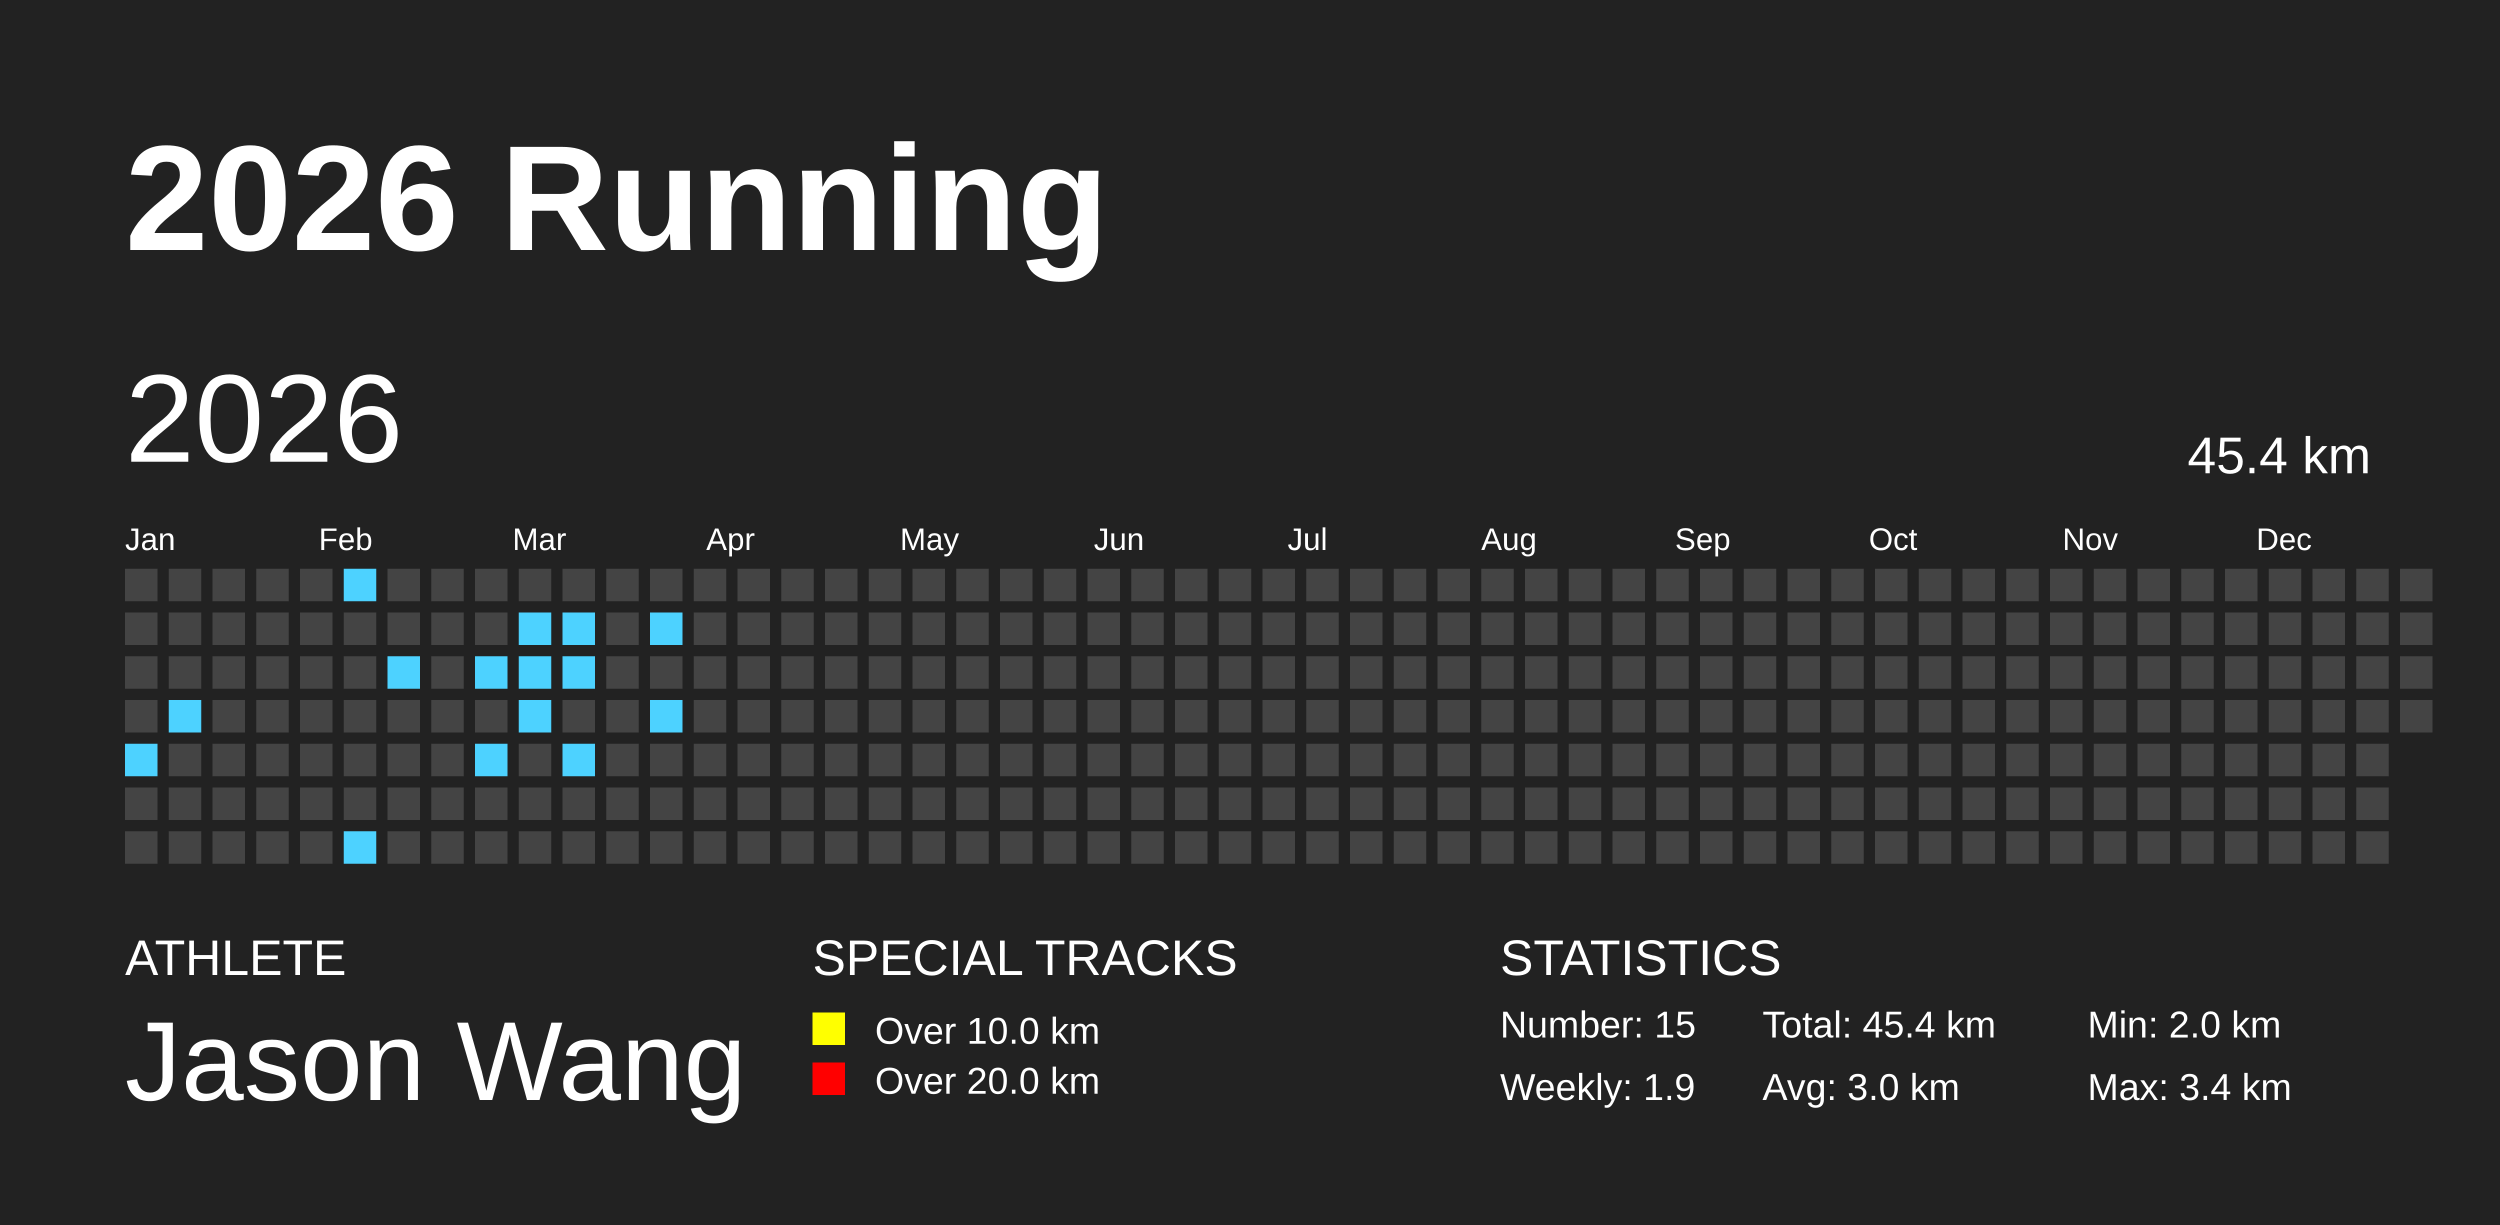
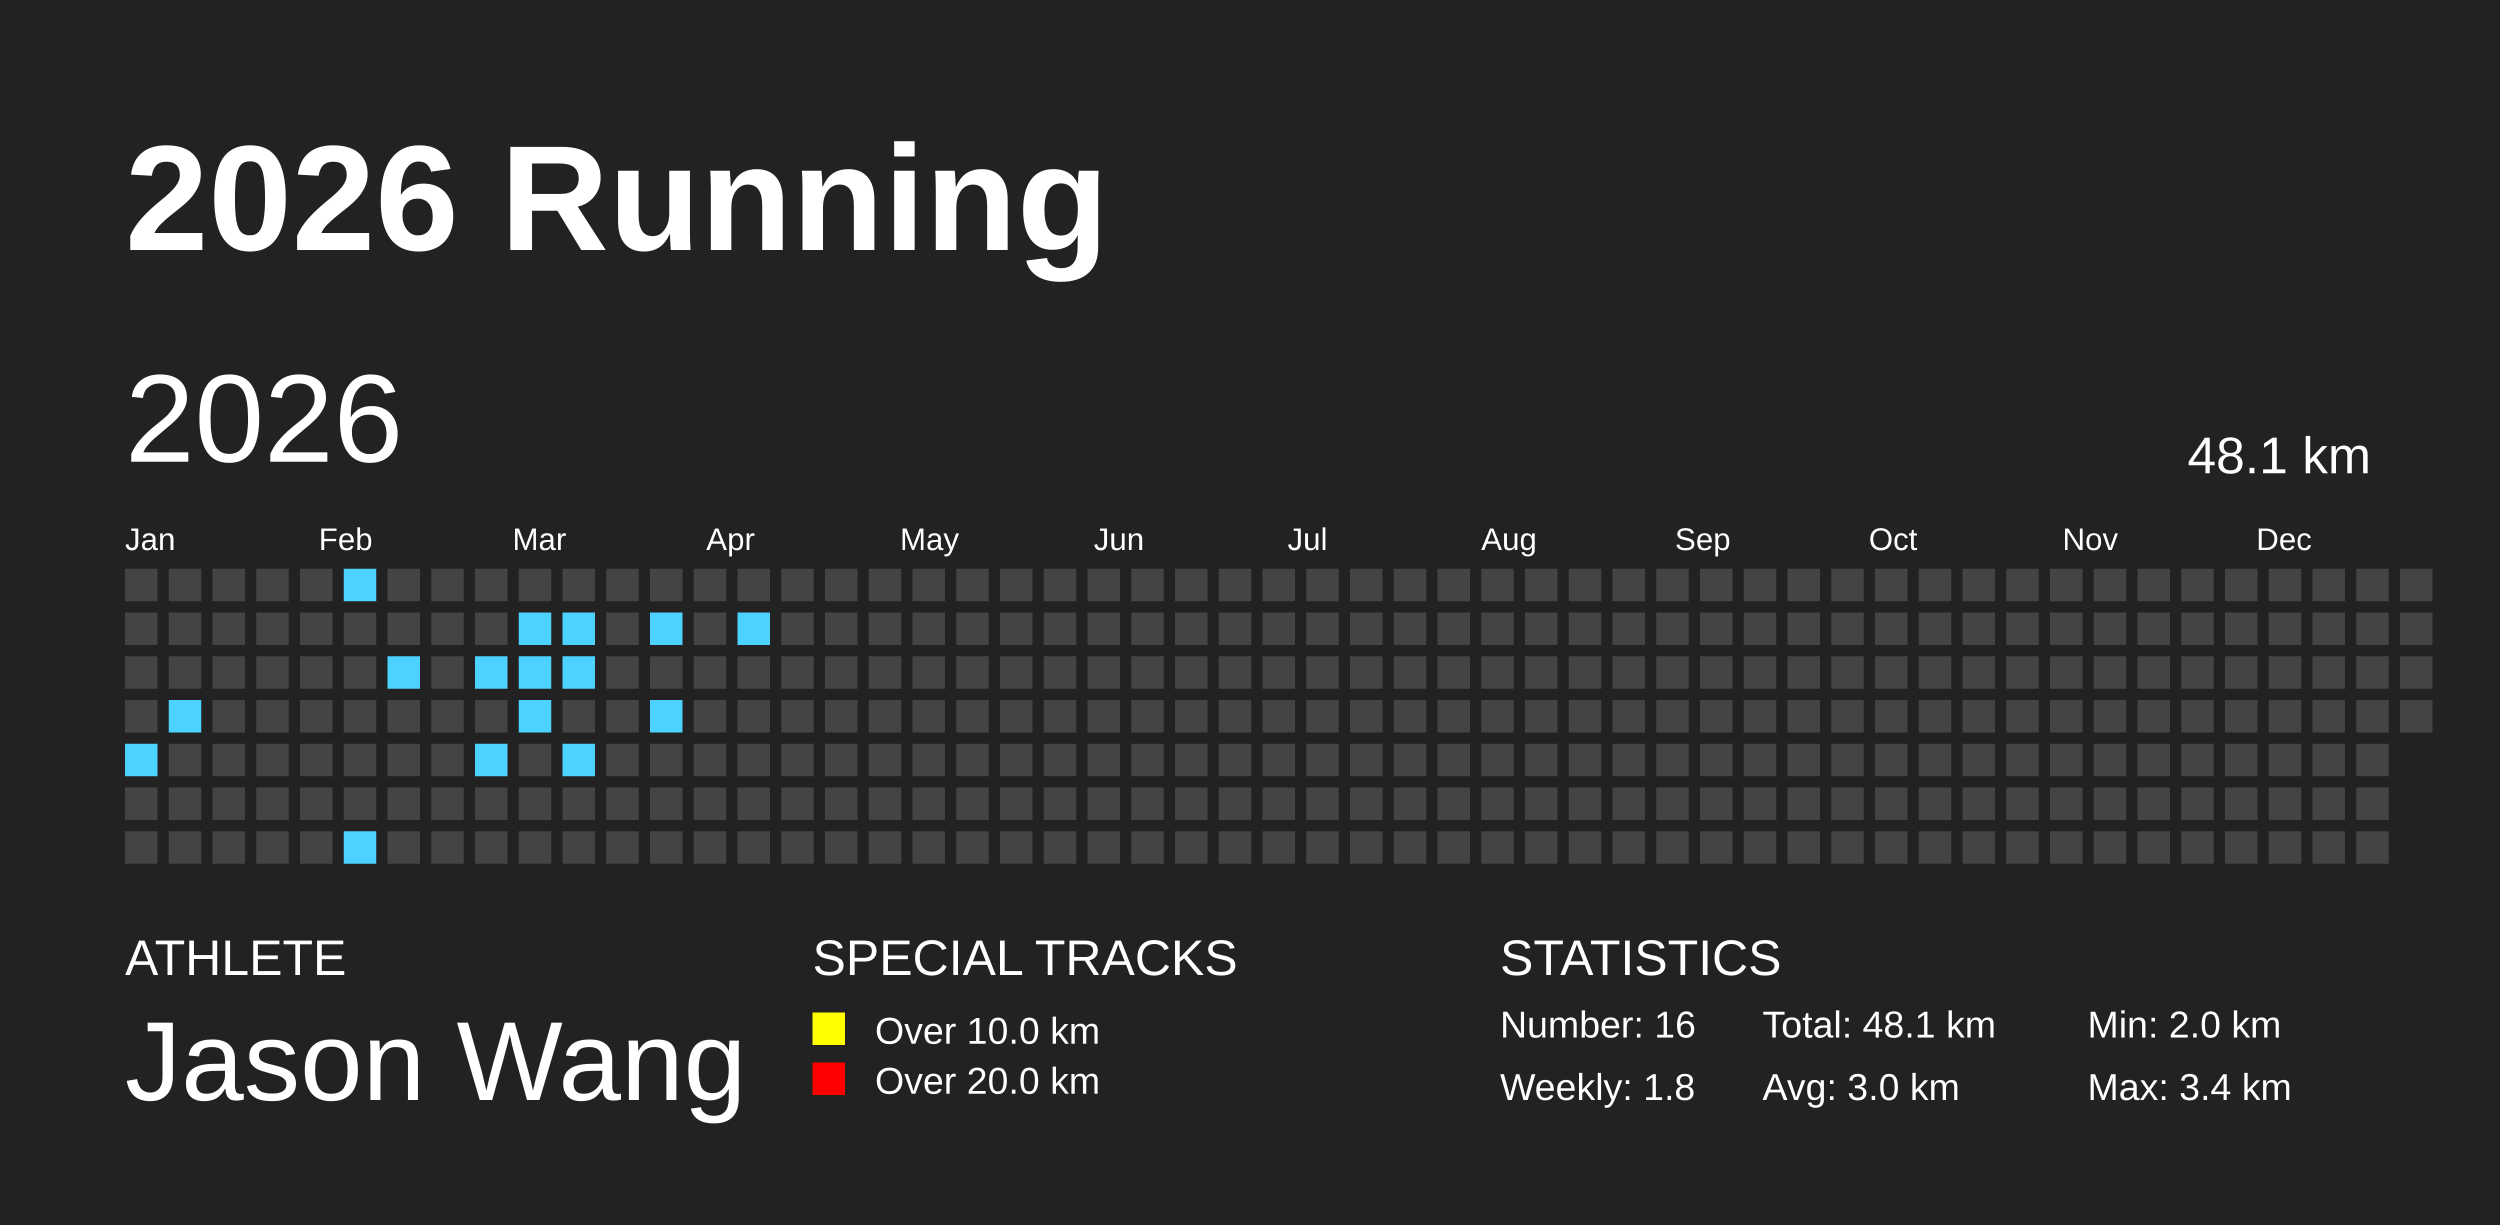
<svg xmlns="http://www.w3.org/2000/svg" baseProfile="full" height="98mm" version="1.1" viewBox="0,0,200,98" width="200mm">
  <defs />
  <rect fill="#222222" height="98" width="200" x="0" y="0" />
  <text fill="#FFFFFF" style="font-size:12px; font-family:Arial; font-weight:bold;" x="10" y="20">2026 Running</text>
  <text fill="#FFFFFF" style="font-size:4px; font-family:Arial" x="10" y="78">ATHLETE</text>
  <text fill="#FFFFFF" style="font-size:9px; font-family:Arial" x="10" y="88">Jason Wang</text>
  <text fill="#FFFFFF" style="font-size:4px; font-family:Arial" x="65" y="78">SPECIAL TRACKS</text>
  <rect fill="yellow" height="2.6" width="2.6" x="65" y="81" />
  <text fill="#FFFFFF" style="font-size:3px; font-family:Arial" x="70" y="83.5">Over 10.0 km</text>
  <rect fill="red" height="2.6" width="2.6" x="65" y="85" />
  <text fill="#FFFFFF" style="font-size:3px; font-family:Arial" x="70" y="87.5">Over 20.0 km</text>
  <text fill="#FFFFFF" style="font-size:4px; font-family:Arial" x="120" y="78">STATISTICS</text>
-   <text fill="#FFFFFF" style="font-size:3px; font-family:Arial" x="120" y="83">Number: 15</text>
-   <text fill="#FFFFFF" style="font-size:3px; font-family:Arial" x="120" y="88">Weekly: 1.9</text>
-   <text fill="#FFFFFF" style="font-size:3px; font-family:Arial" x="141" y="83">Total: 45.4 km</text>
+   <text fill="#FFFFFF" style="font-size:3px; font-family:Arial" x="120" y="83">Number: 16</text>
+   <text fill="#FFFFFF" style="font-size:3px; font-family:Arial" x="120" y="88">Weekly: 1.8</text>
+   <text fill="#FFFFFF" style="font-size:3px; font-family:Arial" x="141" y="83">Total: 48.1 km</text>
  <text fill="#FFFFFF" style="font-size:3px; font-family:Arial" x="141" y="88">Avg: 3.0 km</text>
  <text fill="#FFFFFF" style="font-size:3px; font-family:Arial" x="167" y="83">Min: 2.0 km</text>
  <text fill="#FFFFFF" style="font-size:3px; font-family:Arial" x="167" y="88">Max: 3.4 km</text>
  <text dominant-baseline="hanging" fill="#FFFFFF" style="font-size:10.0px; font-family:Arial;" x="10" y="30">2026</text>
-   <text dominant-baseline="hanging" fill="#FFFFFF" style="font-size:4.125px; font-family:Arial;" x="175" y="35">45.4 km</text>
+   <text dominant-baseline="hanging" fill="#FFFFFF" style="font-size:4.125px; font-family:Arial;" x="175" y="35">48.1 km</text>
  <text fill="#FFFFFF" style="font-size:2.5px; font-family:Arial" x="10.0" y="44">Jan</text>
  <text fill="#FFFFFF" style="font-size:2.5px; font-family:Arial" x="25.5" y="44">Feb</text>
  <text fill="#FFFFFF" style="font-size:2.5px; font-family:Arial" x="41.0" y="44">Mar</text>
  <text fill="#FFFFFF" style="font-size:2.5px; font-family:Arial" x="56.5" y="44">Apr</text>
  <text fill="#FFFFFF" style="font-size:2.5px; font-family:Arial" x="72.0" y="44">May</text>
  <text fill="#FFFFFF" style="font-size:2.5px; font-family:Arial" x="87.5" y="44">Jun</text>
  <text fill="#FFFFFF" style="font-size:2.5px; font-family:Arial" x="103.0" y="44">Jul</text>
  <text fill="#FFFFFF" style="font-size:2.5px; font-family:Arial" x="118.5" y="44">Aug</text>
  <text fill="#FFFFFF" style="font-size:2.5px; font-family:Arial" x="134.0" y="44">Sep</text>
  <text fill="#FFFFFF" style="font-size:2.5px; font-family:Arial" x="149.5" y="44">Oct</text>
  <text fill="#FFFFFF" style="font-size:2.5px; font-family:Arial" x="165.0" y="44">Nov</text>
  <text fill="#FFFFFF" style="font-size:2.5px; font-family:Arial" x="180.5" y="44">Dec</text>
  <rect fill="#444444" height="2.6" width="2.6" x="10.0" y="45.5" />
  <rect fill="#444444" height="2.6" width="2.6" x="10.0" y="49.0" />
  <rect fill="#444444" height="2.6" width="2.6" x="10.0" y="52.5" />
  <rect fill="#444444" height="2.6" width="2.6" x="10.0" y="56.0" />
  <rect fill="#4DD2FF" height="2.6" width="2.6" x="10.0" y="59.5" />
  <rect fill="#444444" height="2.6" width="2.6" x="10.0" y="63.0" />
  <rect fill="#444444" height="2.6" width="2.6" x="10.0" y="66.5" />
  <rect fill="#444444" height="2.6" width="2.6" x="13.5" y="45.5" />
  <rect fill="#444444" height="2.6" width="2.6" x="13.5" y="49.0" />
  <rect fill="#444444" height="2.6" width="2.6" x="13.5" y="52.5" />
  <rect fill="#4DD2FF" height="2.6" width="2.6" x="13.5" y="56.0" />
  <rect fill="#444444" height="2.6" width="2.6" x="13.5" y="59.5" />
  <rect fill="#444444" height="2.6" width="2.6" x="13.5" y="63.0" />
  <rect fill="#444444" height="2.6" width="2.6" x="13.5" y="66.5" />
  <rect fill="#444444" height="2.6" width="2.6" x="17.0" y="45.5" />
  <rect fill="#444444" height="2.6" width="2.6" x="17.0" y="49.0" />
  <rect fill="#444444" height="2.6" width="2.6" x="17.0" y="52.5" />
  <rect fill="#444444" height="2.6" width="2.6" x="17.0" y="56.0" />
  <rect fill="#444444" height="2.6" width="2.6" x="17.0" y="59.5" />
  <rect fill="#444444" height="2.6" width="2.6" x="17.0" y="63.0" />
  <rect fill="#444444" height="2.6" width="2.6" x="17.0" y="66.5" />
  <rect fill="#444444" height="2.6" width="2.6" x="20.5" y="45.5" />
  <rect fill="#444444" height="2.6" width="2.6" x="20.5" y="49.0" />
  <rect fill="#444444" height="2.6" width="2.6" x="20.5" y="52.5" />
  <rect fill="#444444" height="2.6" width="2.6" x="20.5" y="56.0" />
  <rect fill="#444444" height="2.6" width="2.6" x="20.5" y="59.5" />
  <rect fill="#444444" height="2.6" width="2.6" x="20.5" y="63.0" />
  <rect fill="#444444" height="2.6" width="2.6" x="20.5" y="66.5" />
  <rect fill="#444444" height="2.6" width="2.6" x="24.0" y="45.5" />
  <rect fill="#444444" height="2.6" width="2.6" x="24.0" y="49.0" />
  <rect fill="#444444" height="2.6" width="2.6" x="24.0" y="52.5" />
  <rect fill="#444444" height="2.6" width="2.6" x="24.0" y="56.0" />
  <rect fill="#444444" height="2.6" width="2.6" x="24.0" y="59.5" />
  <rect fill="#444444" height="2.6" width="2.6" x="24.0" y="63.0" />
  <rect fill="#444444" height="2.6" width="2.6" x="24.0" y="66.5" />
  <rect fill="#4DD2FF" height="2.6" width="2.6" x="27.5" y="45.5" />
  <rect fill="#444444" height="2.6" width="2.6" x="27.5" y="49.0" />
  <rect fill="#444444" height="2.6" width="2.6" x="27.5" y="52.5" />
  <rect fill="#444444" height="2.6" width="2.6" x="27.5" y="56.0" />
  <rect fill="#444444" height="2.6" width="2.6" x="27.5" y="59.5" />
  <rect fill="#444444" height="2.6" width="2.6" x="27.5" y="63.0" />
  <rect fill="#4DD2FF" height="2.6" width="2.6" x="27.5" y="66.5" />
  <rect fill="#444444" height="2.6" width="2.6" x="31.0" y="45.5" />
  <rect fill="#444444" height="2.6" width="2.6" x="31.0" y="49.0" />
  <rect fill="#4DD2FF" height="2.6" width="2.6" x="31.0" y="52.5" />
  <rect fill="#444444" height="2.6" width="2.6" x="31.0" y="56.0" />
  <rect fill="#444444" height="2.6" width="2.6" x="31.0" y="59.5" />
  <rect fill="#444444" height="2.6" width="2.6" x="31.0" y="63.0" />
  <rect fill="#444444" height="2.6" width="2.6" x="31.0" y="66.5" />
  <rect fill="#444444" height="2.6" width="2.6" x="34.5" y="45.5" />
  <rect fill="#444444" height="2.6" width="2.6" x="34.5" y="49.0" />
  <rect fill="#444444" height="2.6" width="2.6" x="34.5" y="52.5" />
  <rect fill="#444444" height="2.6" width="2.6" x="34.5" y="56.0" />
  <rect fill="#444444" height="2.6" width="2.6" x="34.5" y="59.5" />
  <rect fill="#444444" height="2.6" width="2.6" x="34.5" y="63.0" />
  <rect fill="#444444" height="2.6" width="2.6" x="34.5" y="66.5" />
  <rect fill="#444444" height="2.6" width="2.6" x="38.0" y="45.5" />
  <rect fill="#444444" height="2.6" width="2.6" x="38.0" y="49.0" />
  <rect fill="#4DD2FF" height="2.6" width="2.6" x="38.0" y="52.5" />
  <rect fill="#444444" height="2.6" width="2.6" x="38.0" y="56.0" />
  <rect fill="#4DD2FF" height="2.6" width="2.6" x="38.0" y="59.5" />
  <rect fill="#444444" height="2.6" width="2.6" x="38.0" y="63.0" />
  <rect fill="#444444" height="2.6" width="2.6" x="38.0" y="66.5" />
  <rect fill="#444444" height="2.6" width="2.6" x="41.5" y="45.5" />
  <rect fill="#4DD2FF" height="2.6" width="2.6" x="41.5" y="49.0" />
  <rect fill="#4DD2FF" height="2.6" width="2.6" x="41.5" y="52.5" />
  <rect fill="#4DD2FF" height="2.6" width="2.6" x="41.5" y="56.0" />
  <rect fill="#444444" height="2.6" width="2.6" x="41.5" y="59.5" />
  <rect fill="#444444" height="2.6" width="2.6" x="41.5" y="63.0" />
  <rect fill="#444444" height="2.6" width="2.6" x="41.5" y="66.5" />
  <rect fill="#444444" height="2.6" width="2.6" x="45.0" y="45.5" />
  <rect fill="#4DD2FF" height="2.6" width="2.6" x="45.0" y="49.0" />
  <rect fill="#4DD2FF" height="2.6" width="2.6" x="45.0" y="52.5" />
  <rect fill="#444444" height="2.6" width="2.6" x="45.0" y="56.0" />
  <rect fill="#4DD2FF" height="2.6" width="2.6" x="45.0" y="59.5" />
  <rect fill="#444444" height="2.6" width="2.6" x="45.0" y="63.0" />
  <rect fill="#444444" height="2.6" width="2.6" x="45.0" y="66.5" />
  <rect fill="#444444" height="2.6" width="2.6" x="48.5" y="45.5" />
  <rect fill="#444444" height="2.6" width="2.6" x="48.5" y="49.0" />
  <rect fill="#444444" height="2.6" width="2.6" x="48.5" y="52.5" />
  <rect fill="#444444" height="2.6" width="2.6" x="48.5" y="56.0" />
  <rect fill="#444444" height="2.6" width="2.6" x="48.5" y="59.5" />
  <rect fill="#444444" height="2.6" width="2.6" x="48.5" y="63.0" />
  <rect fill="#444444" height="2.6" width="2.6" x="48.5" y="66.5" />
  <rect fill="#444444" height="2.6" width="2.6" x="52.0" y="45.5" />
  <rect fill="#4DD2FF" height="2.6" width="2.6" x="52.0" y="49.0" />
  <rect fill="#444444" height="2.6" width="2.6" x="52.0" y="52.5" />
  <rect fill="#4DD2FF" height="2.6" width="2.6" x="52.0" y="56.0" />
  <rect fill="#444444" height="2.6" width="2.6" x="52.0" y="59.5" />
  <rect fill="#444444" height="2.6" width="2.6" x="52.0" y="63.0" />
  <rect fill="#444444" height="2.6" width="2.6" x="52.0" y="66.5" />
  <rect fill="#444444" height="2.6" width="2.6" x="55.5" y="45.5" />
  <rect fill="#444444" height="2.6" width="2.6" x="55.5" y="49.0" />
  <rect fill="#444444" height="2.6" width="2.6" x="55.5" y="52.5" />
  <rect fill="#444444" height="2.6" width="2.6" x="55.5" y="56.0" />
  <rect fill="#444444" height="2.6" width="2.6" x="55.5" y="59.5" />
  <rect fill="#444444" height="2.6" width="2.6" x="55.5" y="63.0" />
  <rect fill="#444444" height="2.6" width="2.6" x="55.5" y="66.5" />
  <rect fill="#444444" height="2.6" width="2.6" x="59.0" y="45.5" />
-   <rect fill="#444444" height="2.6" width="2.6" x="59.0" y="49.0" />
+   <rect fill="#4DD2FF" height="2.6" width="2.6" x="59.0" y="49.0" />
  <rect fill="#444444" height="2.6" width="2.6" x="59.0" y="52.5" />
  <rect fill="#444444" height="2.6" width="2.6" x="59.0" y="56.0" />
  <rect fill="#444444" height="2.6" width="2.6" x="59.0" y="59.5" />
  <rect fill="#444444" height="2.6" width="2.6" x="59.0" y="63.0" />
  <rect fill="#444444" height="2.6" width="2.6" x="59.0" y="66.5" />
  <rect fill="#444444" height="2.6" width="2.6" x="62.5" y="45.5" />
  <rect fill="#444444" height="2.6" width="2.6" x="62.5" y="49.0" />
  <rect fill="#444444" height="2.6" width="2.6" x="62.5" y="52.5" />
  <rect fill="#444444" height="2.6" width="2.6" x="62.5" y="56.0" />
  <rect fill="#444444" height="2.6" width="2.6" x="62.5" y="59.5" />
  <rect fill="#444444" height="2.6" width="2.6" x="62.5" y="63.0" />
  <rect fill="#444444" height="2.6" width="2.6" x="62.5" y="66.5" />
  <rect fill="#444444" height="2.6" width="2.6" x="66.0" y="45.5" />
  <rect fill="#444444" height="2.6" width="2.6" x="66.0" y="49.0" />
  <rect fill="#444444" height="2.6" width="2.6" x="66.0" y="52.5" />
  <rect fill="#444444" height="2.6" width="2.6" x="66.0" y="56.0" />
  <rect fill="#444444" height="2.6" width="2.6" x="66.0" y="59.5" />
  <rect fill="#444444" height="2.6" width="2.6" x="66.0" y="63.0" />
  <rect fill="#444444" height="2.6" width="2.6" x="66.0" y="66.5" />
  <rect fill="#444444" height="2.6" width="2.6" x="69.5" y="45.5" />
  <rect fill="#444444" height="2.6" width="2.6" x="69.5" y="49.0" />
  <rect fill="#444444" height="2.6" width="2.6" x="69.5" y="52.5" />
  <rect fill="#444444" height="2.6" width="2.6" x="69.5" y="56.0" />
  <rect fill="#444444" height="2.6" width="2.6" x="69.5" y="59.5" />
  <rect fill="#444444" height="2.6" width="2.6" x="69.5" y="63.0" />
  <rect fill="#444444" height="2.6" width="2.6" x="69.5" y="66.5" />
  <rect fill="#444444" height="2.6" width="2.6" x="73.0" y="45.5" />
  <rect fill="#444444" height="2.6" width="2.6" x="73.0" y="49.0" />
  <rect fill="#444444" height="2.6" width="2.6" x="73.0" y="52.5" />
  <rect fill="#444444" height="2.6" width="2.6" x="73.0" y="56.0" />
  <rect fill="#444444" height="2.6" width="2.6" x="73.0" y="59.5" />
  <rect fill="#444444" height="2.6" width="2.6" x="73.0" y="63.0" />
  <rect fill="#444444" height="2.6" width="2.6" x="73.0" y="66.5" />
  <rect fill="#444444" height="2.6" width="2.6" x="76.5" y="45.5" />
  <rect fill="#444444" height="2.6" width="2.6" x="76.5" y="49.0" />
  <rect fill="#444444" height="2.6" width="2.6" x="76.5" y="52.5" />
  <rect fill="#444444" height="2.6" width="2.6" x="76.5" y="56.0" />
  <rect fill="#444444" height="2.6" width="2.6" x="76.5" y="59.5" />
  <rect fill="#444444" height="2.6" width="2.6" x="76.5" y="63.0" />
  <rect fill="#444444" height="2.6" width="2.6" x="76.5" y="66.5" />
  <rect fill="#444444" height="2.6" width="2.6" x="80.0" y="45.5" />
  <rect fill="#444444" height="2.6" width="2.6" x="80.0" y="49.0" />
  <rect fill="#444444" height="2.6" width="2.6" x="80.0" y="52.5" />
  <rect fill="#444444" height="2.6" width="2.6" x="80.0" y="56.0" />
  <rect fill="#444444" height="2.6" width="2.6" x="80.0" y="59.5" />
  <rect fill="#444444" height="2.6" width="2.6" x="80.0" y="63.0" />
  <rect fill="#444444" height="2.6" width="2.6" x="80.0" y="66.5" />
  <rect fill="#444444" height="2.6" width="2.6" x="83.5" y="45.5" />
  <rect fill="#444444" height="2.6" width="2.6" x="83.5" y="49.0" />
  <rect fill="#444444" height="2.6" width="2.6" x="83.5" y="52.5" />
  <rect fill="#444444" height="2.6" width="2.6" x="83.5" y="56.0" />
  <rect fill="#444444" height="2.6" width="2.6" x="83.5" y="59.5" />
  <rect fill="#444444" height="2.6" width="2.6" x="83.5" y="63.0" />
  <rect fill="#444444" height="2.6" width="2.6" x="83.5" y="66.5" />
  <rect fill="#444444" height="2.6" width="2.6" x="87.0" y="45.5" />
  <rect fill="#444444" height="2.6" width="2.6" x="87.0" y="49.0" />
  <rect fill="#444444" height="2.6" width="2.6" x="87.0" y="52.5" />
  <rect fill="#444444" height="2.6" width="2.6" x="87.0" y="56.0" />
  <rect fill="#444444" height="2.6" width="2.6" x="87.0" y="59.5" />
  <rect fill="#444444" height="2.6" width="2.6" x="87.0" y="63.0" />
  <rect fill="#444444" height="2.6" width="2.6" x="87.0" y="66.5" />
  <rect fill="#444444" height="2.6" width="2.6" x="90.5" y="45.5" />
  <rect fill="#444444" height="2.6" width="2.6" x="90.5" y="49.0" />
  <rect fill="#444444" height="2.6" width="2.6" x="90.5" y="52.5" />
  <rect fill="#444444" height="2.6" width="2.6" x="90.5" y="56.0" />
  <rect fill="#444444" height="2.6" width="2.6" x="90.5" y="59.5" />
  <rect fill="#444444" height="2.6" width="2.6" x="90.5" y="63.0" />
  <rect fill="#444444" height="2.6" width="2.6" x="90.5" y="66.5" />
  <rect fill="#444444" height="2.6" width="2.6" x="94.0" y="45.5" />
  <rect fill="#444444" height="2.6" width="2.6" x="94.0" y="49.0" />
  <rect fill="#444444" height="2.6" width="2.6" x="94.0" y="52.5" />
  <rect fill="#444444" height="2.6" width="2.6" x="94.0" y="56.0" />
  <rect fill="#444444" height="2.6" width="2.6" x="94.0" y="59.5" />
  <rect fill="#444444" height="2.6" width="2.6" x="94.0" y="63.0" />
  <rect fill="#444444" height="2.6" width="2.6" x="94.0" y="66.5" />
  <rect fill="#444444" height="2.6" width="2.6" x="97.5" y="45.5" />
  <rect fill="#444444" height="2.6" width="2.6" x="97.5" y="49.0" />
  <rect fill="#444444" height="2.6" width="2.6" x="97.5" y="52.5" />
  <rect fill="#444444" height="2.6" width="2.6" x="97.5" y="56.0" />
  <rect fill="#444444" height="2.6" width="2.6" x="97.5" y="59.5" />
  <rect fill="#444444" height="2.6" width="2.6" x="97.5" y="63.0" />
  <rect fill="#444444" height="2.6" width="2.6" x="97.5" y="66.5" />
  <rect fill="#444444" height="2.6" width="2.6" x="101.0" y="45.5" />
  <rect fill="#444444" height="2.6" width="2.6" x="101.0" y="49.0" />
  <rect fill="#444444" height="2.6" width="2.6" x="101.0" y="52.5" />
  <rect fill="#444444" height="2.6" width="2.6" x="101.0" y="56.0" />
  <rect fill="#444444" height="2.6" width="2.6" x="101.0" y="59.5" />
  <rect fill="#444444" height="2.6" width="2.6" x="101.0" y="63.0" />
  <rect fill="#444444" height="2.6" width="2.6" x="101.0" y="66.5" />
  <rect fill="#444444" height="2.6" width="2.6" x="104.5" y="45.5" />
  <rect fill="#444444" height="2.6" width="2.6" x="104.5" y="49.0" />
  <rect fill="#444444" height="2.6" width="2.6" x="104.5" y="52.5" />
  <rect fill="#444444" height="2.6" width="2.6" x="104.5" y="56.0" />
  <rect fill="#444444" height="2.6" width="2.6" x="104.5" y="59.5" />
  <rect fill="#444444" height="2.6" width="2.6" x="104.5" y="63.0" />
  <rect fill="#444444" height="2.6" width="2.6" x="104.5" y="66.5" />
  <rect fill="#444444" height="2.6" width="2.6" x="108.0" y="45.5" />
  <rect fill="#444444" height="2.6" width="2.6" x="108.0" y="49.0" />
  <rect fill="#444444" height="2.6" width="2.6" x="108.0" y="52.5" />
  <rect fill="#444444" height="2.6" width="2.6" x="108.0" y="56.0" />
  <rect fill="#444444" height="2.6" width="2.6" x="108.0" y="59.5" />
  <rect fill="#444444" height="2.6" width="2.6" x="108.0" y="63.0" />
  <rect fill="#444444" height="2.6" width="2.6" x="108.0" y="66.5" />
  <rect fill="#444444" height="2.6" width="2.6" x="111.5" y="45.5" />
  <rect fill="#444444" height="2.6" width="2.6" x="111.5" y="49.0" />
  <rect fill="#444444" height="2.6" width="2.6" x="111.5" y="52.5" />
  <rect fill="#444444" height="2.6" width="2.6" x="111.5" y="56.0" />
  <rect fill="#444444" height="2.6" width="2.6" x="111.5" y="59.5" />
  <rect fill="#444444" height="2.6" width="2.6" x="111.5" y="63.0" />
  <rect fill="#444444" height="2.6" width="2.6" x="111.5" y="66.5" />
  <rect fill="#444444" height="2.6" width="2.6" x="115.0" y="45.5" />
  <rect fill="#444444" height="2.6" width="2.6" x="115.0" y="49.0" />
  <rect fill="#444444" height="2.6" width="2.6" x="115.0" y="52.5" />
  <rect fill="#444444" height="2.6" width="2.6" x="115.0" y="56.0" />
  <rect fill="#444444" height="2.6" width="2.6" x="115.0" y="59.5" />
  <rect fill="#444444" height="2.6" width="2.6" x="115.0" y="63.0" />
  <rect fill="#444444" height="2.6" width="2.6" x="115.0" y="66.5" />
  <rect fill="#444444" height="2.6" width="2.6" x="118.5" y="45.5" />
  <rect fill="#444444" height="2.6" width="2.6" x="118.5" y="49.0" />
  <rect fill="#444444" height="2.6" width="2.6" x="118.5" y="52.5" />
  <rect fill="#444444" height="2.6" width="2.6" x="118.5" y="56.0" />
  <rect fill="#444444" height="2.6" width="2.6" x="118.5" y="59.5" />
  <rect fill="#444444" height="2.6" width="2.6" x="118.5" y="63.0" />
  <rect fill="#444444" height="2.6" width="2.6" x="118.5" y="66.5" />
  <rect fill="#444444" height="2.6" width="2.6" x="122.0" y="45.5" />
  <rect fill="#444444" height="2.6" width="2.6" x="122.0" y="49.0" />
  <rect fill="#444444" height="2.6" width="2.6" x="122.0" y="52.5" />
  <rect fill="#444444" height="2.6" width="2.6" x="122.0" y="56.0" />
  <rect fill="#444444" height="2.6" width="2.6" x="122.0" y="59.5" />
  <rect fill="#444444" height="2.6" width="2.6" x="122.0" y="63.0" />
  <rect fill="#444444" height="2.6" width="2.6" x="122.0" y="66.5" />
  <rect fill="#444444" height="2.6" width="2.6" x="125.5" y="45.5" />
  <rect fill="#444444" height="2.6" width="2.6" x="125.5" y="49.0" />
  <rect fill="#444444" height="2.6" width="2.6" x="125.5" y="52.5" />
  <rect fill="#444444" height="2.6" width="2.6" x="125.5" y="56.0" />
  <rect fill="#444444" height="2.6" width="2.6" x="125.5" y="59.5" />
  <rect fill="#444444" height="2.6" width="2.6" x="125.5" y="63.0" />
  <rect fill="#444444" height="2.6" width="2.6" x="125.5" y="66.5" />
  <rect fill="#444444" height="2.6" width="2.6" x="129.0" y="45.5" />
  <rect fill="#444444" height="2.6" width="2.6" x="129.0" y="49.0" />
  <rect fill="#444444" height="2.6" width="2.6" x="129.0" y="52.5" />
  <rect fill="#444444" height="2.6" width="2.6" x="129.0" y="56.0" />
  <rect fill="#444444" height="2.6" width="2.6" x="129.0" y="59.5" />
  <rect fill="#444444" height="2.6" width="2.6" x="129.0" y="63.0" />
  <rect fill="#444444" height="2.6" width="2.6" x="129.0" y="66.5" />
  <rect fill="#444444" height="2.6" width="2.6" x="132.5" y="45.5" />
  <rect fill="#444444" height="2.6" width="2.6" x="132.5" y="49.0" />
  <rect fill="#444444" height="2.6" width="2.6" x="132.5" y="52.5" />
  <rect fill="#444444" height="2.6" width="2.6" x="132.5" y="56.0" />
  <rect fill="#444444" height="2.6" width="2.6" x="132.5" y="59.5" />
  <rect fill="#444444" height="2.6" width="2.6" x="132.5" y="63.0" />
  <rect fill="#444444" height="2.6" width="2.6" x="132.5" y="66.5" />
  <rect fill="#444444" height="2.6" width="2.6" x="136.0" y="45.5" />
  <rect fill="#444444" height="2.6" width="2.6" x="136.0" y="49.0" />
  <rect fill="#444444" height="2.6" width="2.6" x="136.0" y="52.5" />
  <rect fill="#444444" height="2.6" width="2.6" x="136.0" y="56.0" />
  <rect fill="#444444" height="2.6" width="2.6" x="136.0" y="59.5" />
  <rect fill="#444444" height="2.6" width="2.6" x="136.0" y="63.0" />
  <rect fill="#444444" height="2.6" width="2.6" x="136.0" y="66.5" />
  <rect fill="#444444" height="2.6" width="2.6" x="139.5" y="45.5" />
  <rect fill="#444444" height="2.6" width="2.6" x="139.5" y="49.0" />
  <rect fill="#444444" height="2.6" width="2.6" x="139.5" y="52.5" />
  <rect fill="#444444" height="2.6" width="2.6" x="139.5" y="56.0" />
  <rect fill="#444444" height="2.6" width="2.6" x="139.5" y="59.5" />
  <rect fill="#444444" height="2.6" width="2.6" x="139.5" y="63.0" />
  <rect fill="#444444" height="2.6" width="2.6" x="139.5" y="66.5" />
  <rect fill="#444444" height="2.6" width="2.6" x="143.0" y="45.5" />
  <rect fill="#444444" height="2.6" width="2.6" x="143.0" y="49.0" />
  <rect fill="#444444" height="2.6" width="2.6" x="143.0" y="52.5" />
  <rect fill="#444444" height="2.6" width="2.6" x="143.0" y="56.0" />
  <rect fill="#444444" height="2.6" width="2.6" x="143.0" y="59.5" />
  <rect fill="#444444" height="2.6" width="2.6" x="143.0" y="63.0" />
  <rect fill="#444444" height="2.6" width="2.6" x="143.0" y="66.5" />
  <rect fill="#444444" height="2.6" width="2.6" x="146.5" y="45.5" />
  <rect fill="#444444" height="2.6" width="2.6" x="146.5" y="49.0" />
  <rect fill="#444444" height="2.6" width="2.6" x="146.5" y="52.5" />
  <rect fill="#444444" height="2.6" width="2.6" x="146.5" y="56.0" />
  <rect fill="#444444" height="2.6" width="2.6" x="146.5" y="59.5" />
  <rect fill="#444444" height="2.6" width="2.6" x="146.5" y="63.0" />
  <rect fill="#444444" height="2.6" width="2.6" x="146.5" y="66.5" />
  <rect fill="#444444" height="2.6" width="2.6" x="150.0" y="45.5" />
  <rect fill="#444444" height="2.6" width="2.6" x="150.0" y="49.0" />
  <rect fill="#444444" height="2.6" width="2.6" x="150.0" y="52.5" />
  <rect fill="#444444" height="2.6" width="2.6" x="150.0" y="56.0" />
  <rect fill="#444444" height="2.6" width="2.6" x="150.0" y="59.5" />
  <rect fill="#444444" height="2.6" width="2.6" x="150.0" y="63.0" />
  <rect fill="#444444" height="2.6" width="2.6" x="150.0" y="66.5" />
  <rect fill="#444444" height="2.6" width="2.6" x="153.5" y="45.5" />
  <rect fill="#444444" height="2.6" width="2.6" x="153.5" y="49.0" />
  <rect fill="#444444" height="2.6" width="2.6" x="153.5" y="52.5" />
  <rect fill="#444444" height="2.6" width="2.6" x="153.5" y="56.0" />
  <rect fill="#444444" height="2.6" width="2.6" x="153.5" y="59.5" />
  <rect fill="#444444" height="2.6" width="2.6" x="153.5" y="63.0" />
  <rect fill="#444444" height="2.6" width="2.6" x="153.5" y="66.5" />
  <rect fill="#444444" height="2.6" width="2.6" x="157.0" y="45.5" />
  <rect fill="#444444" height="2.6" width="2.6" x="157.0" y="49.0" />
  <rect fill="#444444" height="2.6" width="2.6" x="157.0" y="52.5" />
  <rect fill="#444444" height="2.6" width="2.6" x="157.0" y="56.0" />
  <rect fill="#444444" height="2.6" width="2.6" x="157.0" y="59.5" />
  <rect fill="#444444" height="2.6" width="2.6" x="157.0" y="63.0" />
  <rect fill="#444444" height="2.6" width="2.6" x="157.0" y="66.5" />
  <rect fill="#444444" height="2.6" width="2.6" x="160.5" y="45.5" />
  <rect fill="#444444" height="2.6" width="2.6" x="160.5" y="49.0" />
  <rect fill="#444444" height="2.6" width="2.6" x="160.5" y="52.5" />
  <rect fill="#444444" height="2.6" width="2.6" x="160.5" y="56.0" />
  <rect fill="#444444" height="2.6" width="2.6" x="160.5" y="59.5" />
  <rect fill="#444444" height="2.6" width="2.6" x="160.5" y="63.0" />
  <rect fill="#444444" height="2.6" width="2.6" x="160.5" y="66.5" />
  <rect fill="#444444" height="2.6" width="2.6" x="164.0" y="45.5" />
  <rect fill="#444444" height="2.6" width="2.6" x="164.0" y="49.0" />
  <rect fill="#444444" height="2.6" width="2.6" x="164.0" y="52.5" />
  <rect fill="#444444" height="2.6" width="2.6" x="164.0" y="56.0" />
  <rect fill="#444444" height="2.6" width="2.6" x="164.0" y="59.5" />
  <rect fill="#444444" height="2.6" width="2.6" x="164.0" y="63.0" />
  <rect fill="#444444" height="2.6" width="2.6" x="164.0" y="66.5" />
  <rect fill="#444444" height="2.6" width="2.6" x="167.5" y="45.5" />
  <rect fill="#444444" height="2.6" width="2.6" x="167.5" y="49.0" />
  <rect fill="#444444" height="2.6" width="2.6" x="167.5" y="52.5" />
  <rect fill="#444444" height="2.6" width="2.6" x="167.5" y="56.0" />
  <rect fill="#444444" height="2.6" width="2.6" x="167.5" y="59.5" />
  <rect fill="#444444" height="2.6" width="2.6" x="167.5" y="63.0" />
  <rect fill="#444444" height="2.6" width="2.6" x="167.5" y="66.5" />
  <rect fill="#444444" height="2.6" width="2.6" x="171.0" y="45.5" />
  <rect fill="#444444" height="2.6" width="2.6" x="171.0" y="49.0" />
  <rect fill="#444444" height="2.6" width="2.6" x="171.0" y="52.5" />
  <rect fill="#444444" height="2.6" width="2.6" x="171.0" y="56.0" />
  <rect fill="#444444" height="2.6" width="2.6" x="171.0" y="59.5" />
  <rect fill="#444444" height="2.6" width="2.6" x="171.0" y="63.0" />
  <rect fill="#444444" height="2.6" width="2.6" x="171.0" y="66.5" />
  <rect fill="#444444" height="2.6" width="2.6" x="174.5" y="45.5" />
  <rect fill="#444444" height="2.6" width="2.6" x="174.5" y="49.0" />
  <rect fill="#444444" height="2.6" width="2.6" x="174.5" y="52.5" />
  <rect fill="#444444" height="2.6" width="2.6" x="174.5" y="56.0" />
  <rect fill="#444444" height="2.6" width="2.6" x="174.5" y="59.5" />
  <rect fill="#444444" height="2.6" width="2.6" x="174.5" y="63.0" />
  <rect fill="#444444" height="2.6" width="2.6" x="174.5" y="66.5" />
  <rect fill="#444444" height="2.6" width="2.6" x="178.0" y="45.5" />
  <rect fill="#444444" height="2.6" width="2.6" x="178.0" y="49.0" />
  <rect fill="#444444" height="2.6" width="2.6" x="178.0" y="52.5" />
  <rect fill="#444444" height="2.6" width="2.6" x="178.0" y="56.0" />
  <rect fill="#444444" height="2.6" width="2.6" x="178.0" y="59.5" />
  <rect fill="#444444" height="2.6" width="2.6" x="178.0" y="63.0" />
  <rect fill="#444444" height="2.6" width="2.6" x="178.0" y="66.5" />
  <rect fill="#444444" height="2.6" width="2.6" x="181.5" y="45.5" />
  <rect fill="#444444" height="2.6" width="2.6" x="181.5" y="49.0" />
  <rect fill="#444444" height="2.6" width="2.6" x="181.5" y="52.5" />
  <rect fill="#444444" height="2.6" width="2.6" x="181.5" y="56.0" />
  <rect fill="#444444" height="2.6" width="2.6" x="181.5" y="59.5" />
  <rect fill="#444444" height="2.6" width="2.6" x="181.5" y="63.0" />
  <rect fill="#444444" height="2.6" width="2.6" x="181.5" y="66.5" />
  <rect fill="#444444" height="2.6" width="2.6" x="185.0" y="45.5" />
  <rect fill="#444444" height="2.6" width="2.6" x="185.0" y="49.0" />
  <rect fill="#444444" height="2.6" width="2.6" x="185.0" y="52.5" />
  <rect fill="#444444" height="2.6" width="2.6" x="185.0" y="56.0" />
  <rect fill="#444444" height="2.6" width="2.6" x="185.0" y="59.5" />
  <rect fill="#444444" height="2.6" width="2.6" x="185.0" y="63.0" />
  <rect fill="#444444" height="2.6" width="2.6" x="185.0" y="66.5" />
  <rect fill="#444444" height="2.6" width="2.6" x="188.5" y="45.5" />
  <rect fill="#444444" height="2.6" width="2.6" x="188.5" y="49.0" />
  <rect fill="#444444" height="2.6" width="2.6" x="188.5" y="52.5" />
  <rect fill="#444444" height="2.6" width="2.6" x="188.5" y="56.0" />
  <rect fill="#444444" height="2.6" width="2.6" x="188.5" y="59.5" />
  <rect fill="#444444" height="2.6" width="2.6" x="188.5" y="63.0" />
  <rect fill="#444444" height="2.6" width="2.6" x="188.5" y="66.5" />
  <rect fill="#444444" height="2.6" width="2.6" x="192.0" y="45.5" />
  <rect fill="#444444" height="2.6" width="2.6" x="192.0" y="49.0" />
  <rect fill="#444444" height="2.6" width="2.6" x="192.0" y="52.5" />
  <rect fill="#444444" height="2.6" width="2.6" x="192.0" y="56.0" />
</svg>
